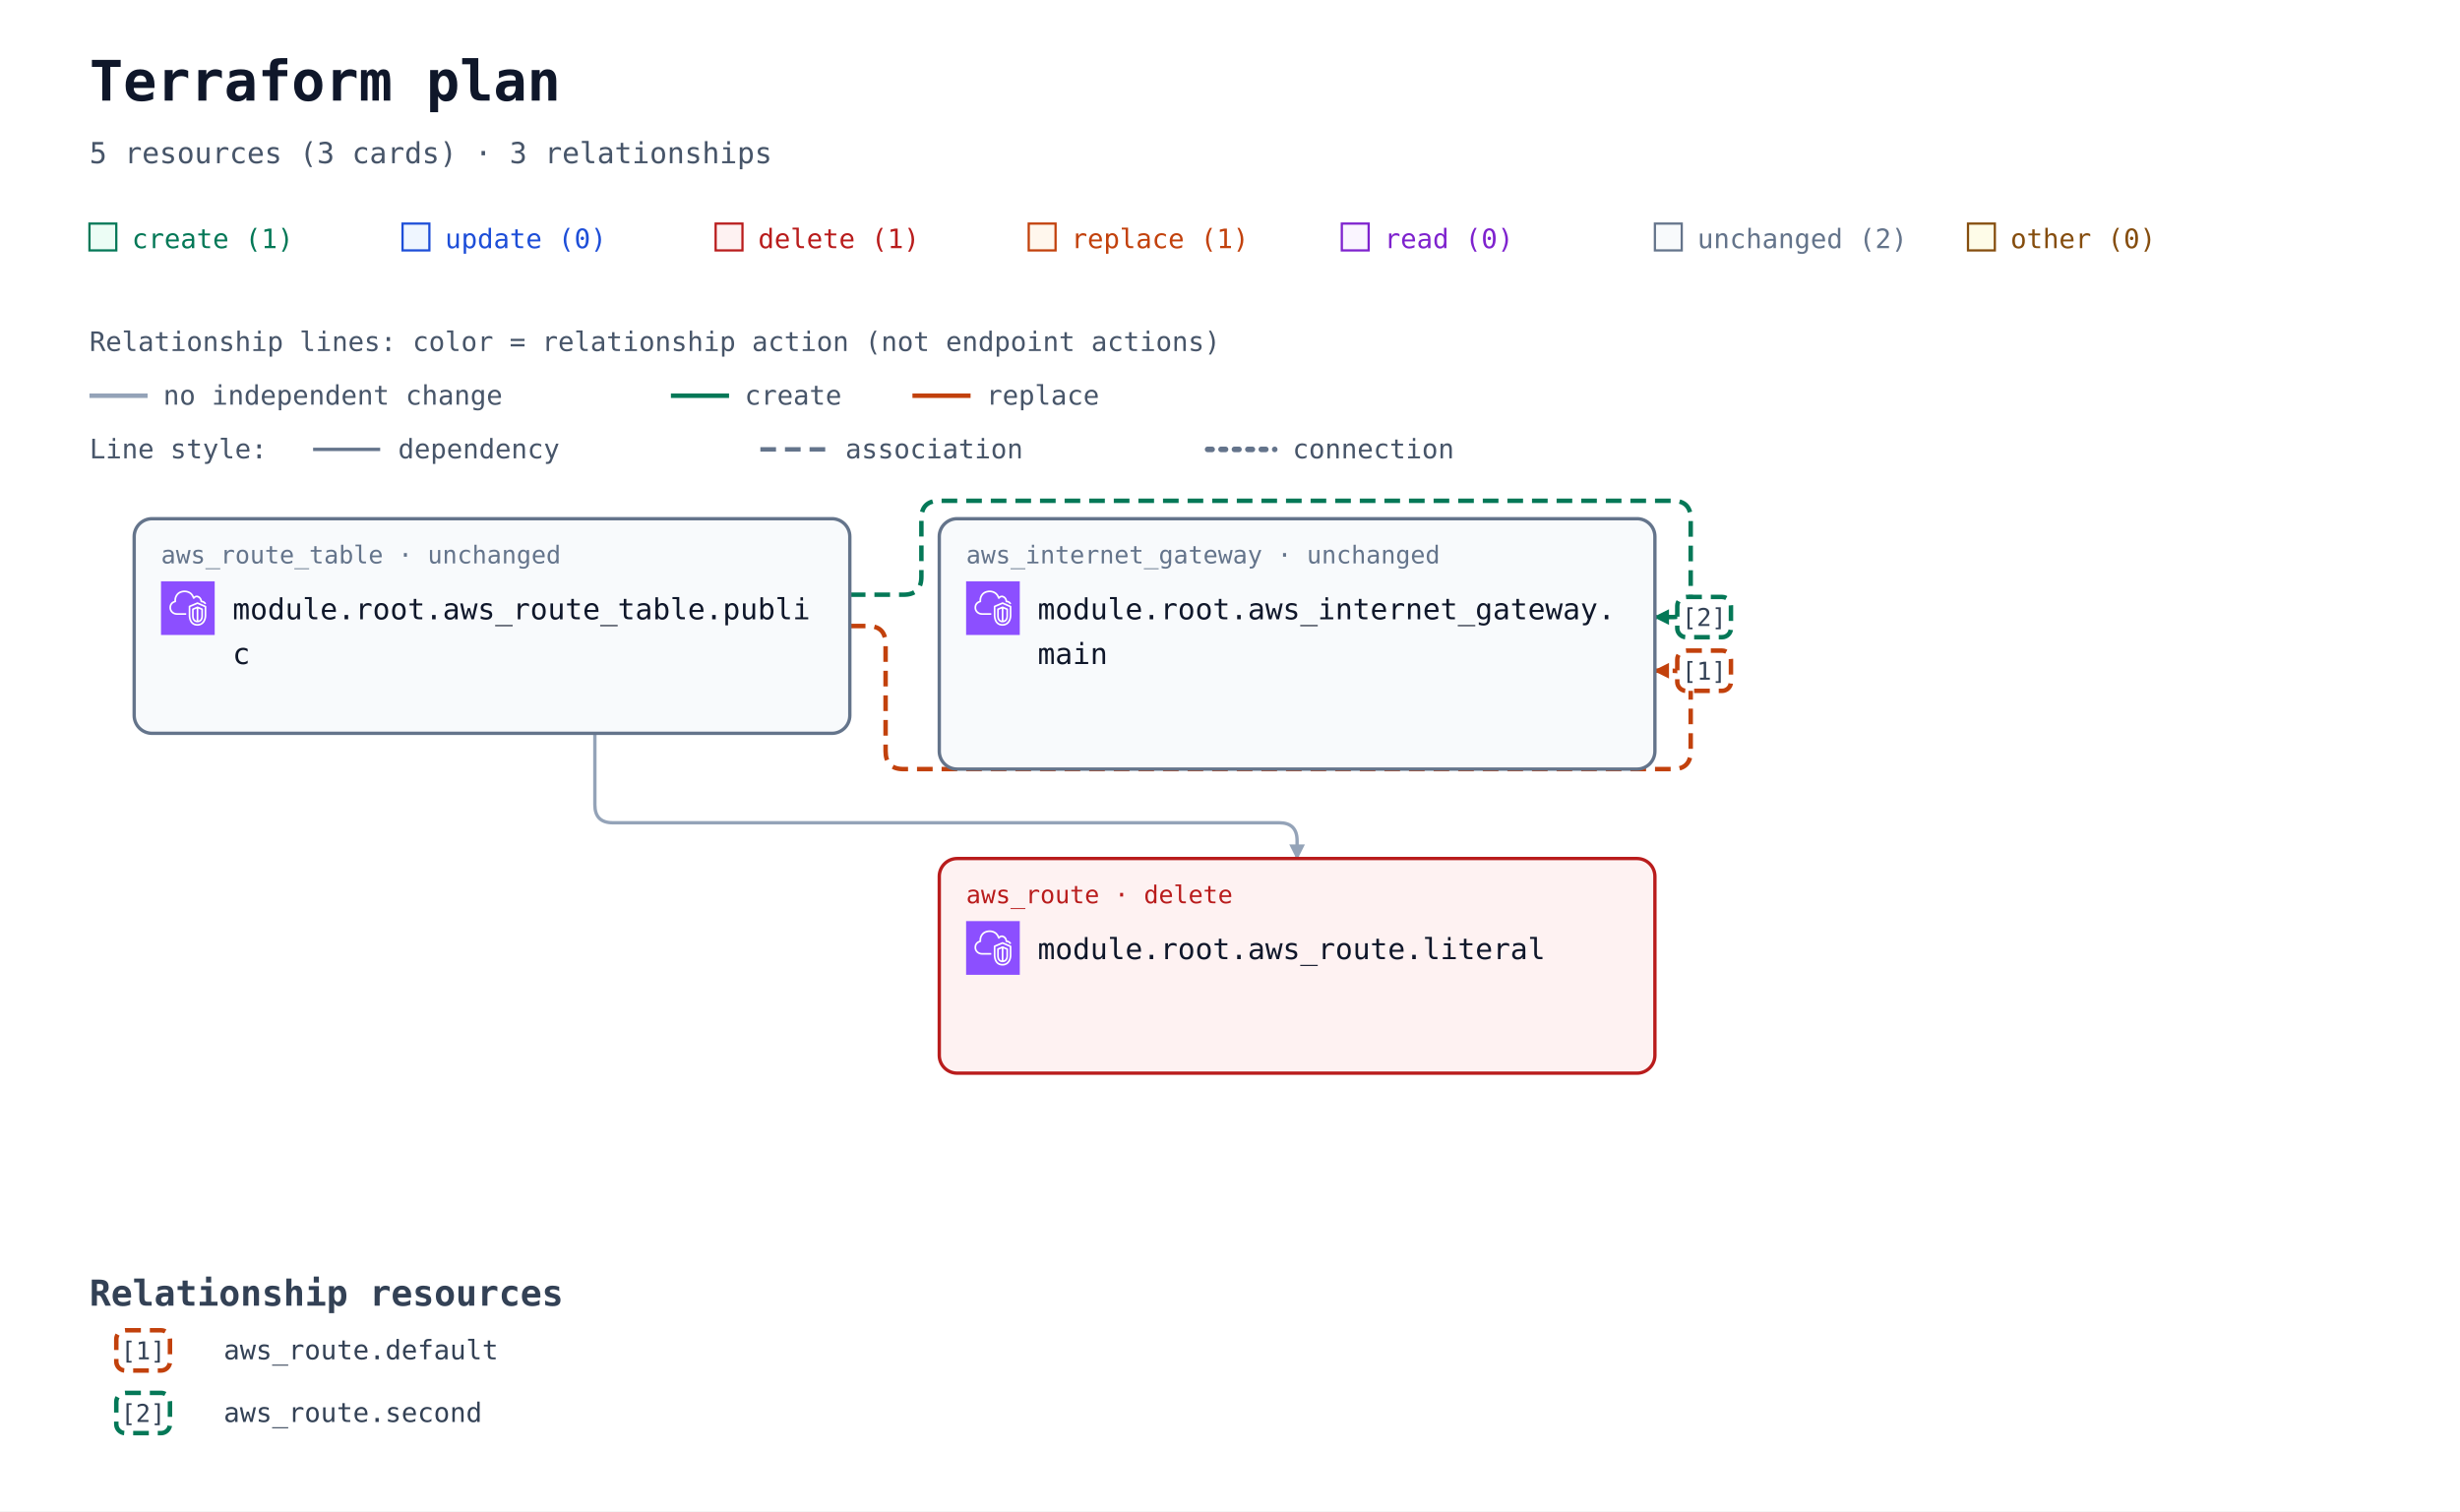
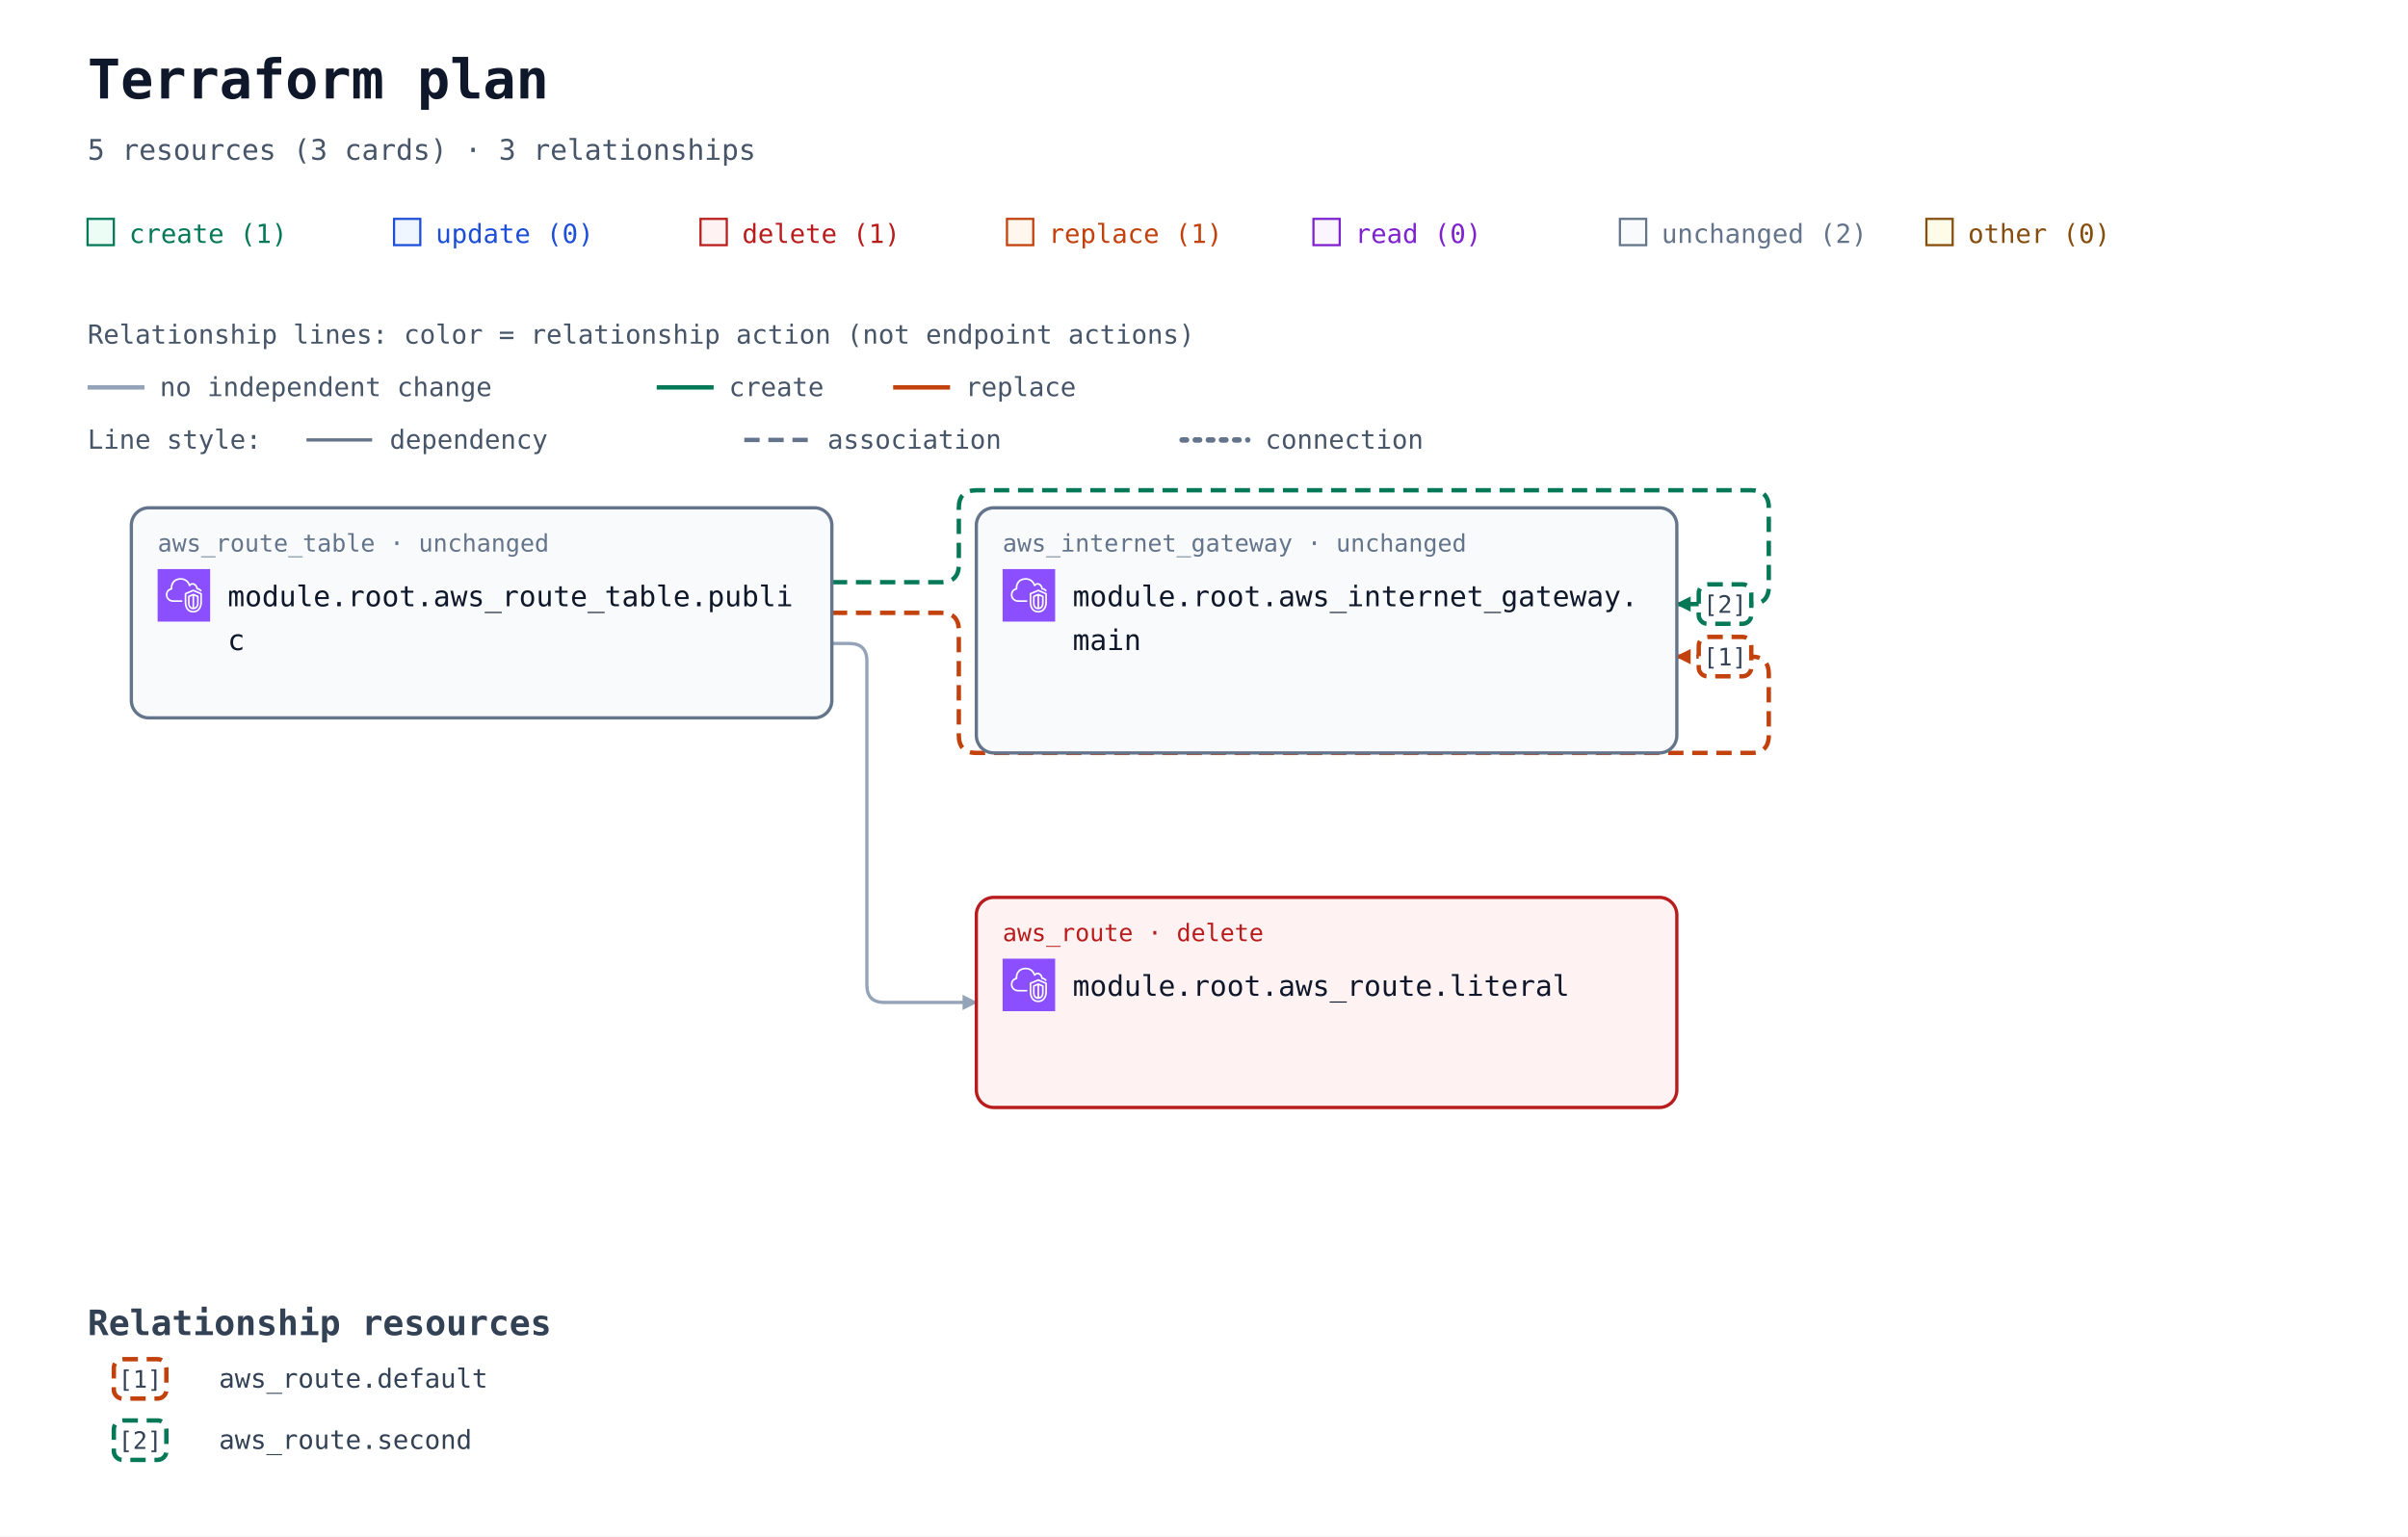
- <svg xmlns="http://www.w3.org/2000/svg" width="1100" height="676" viewBox="0 0 1100 676" role="img" aria-labelledby="title description">
+ <svg xmlns="http://www.w3.org/2000/svg" width="1100" height="702" viewBox="0 0 1100 702" role="img" aria-labelledby="title description">
  <defs>
    <marker id="arrow" viewBox="0 0 10 10" refX="9" refY="5" markerWidth="7" markerHeight="7" markerUnits="userSpaceOnUse" orient="auto-start-reverse">
      <path d="M 0 0 L 10 5 L 0 10 z" fill="#94a3b8" />
    </marker>
    <marker id="arrow-create" viewBox="0 0 10 10" refX="9" refY="5" markerWidth="7" markerHeight="7" markerUnits="userSpaceOnUse" orient="auto-start-reverse">
      <path d="M 0 0 L 10 5 L 0 10 z" fill="#047857" />
    </marker>
    <marker id="arrow-replace" viewBox="0 0 10 10" refX="9" refY="5" markerWidth="7" markerHeight="7" markerUnits="userSpaceOnUse" orient="auto-start-reverse">
      <path d="M 0 0 L 10 5 L 0 10 z" fill="#c2410c" />
    </marker>
    <symbol id="planorama-icon-aws-vpc" viewBox="0 0 64 64">
      <g>
        <g id="planorama-icon-aws-vpc-local-49636f6e2d4172636869746563747572652f34382f417263685f416d617a6f6e2d5669727475616c2d507269766174652d436c6f75645f3438" stroke="none" stroke-width="1" fill="none" fill-rule="evenodd">
          <g id="planorama-icon-aws-vpc-local-49636f6e2d4172636869746563747572652d42472f34382f4e6574776f726b696e672d436f6e74656e742d44656c6976657279" fill="#8C4FFF">
            <rect id="planorama-icon-aws-vpc-local-52656374616e676c65" x="0" y="0" width="64" height="64" />
          </g>
          <path d="M48,33.977 L44.499,32.508 L44.499,46.878 C47.906,46.147 47.998,42.181 48,41.995 L48,33.977 Z M42.499,46.923 L42.499,32.508 L39,33.977 L39,42.004 C39.008,42.466 39.183,46.339 42.499,46.923 L42.499,46.923 Z M43.112,30.082 C43.358,29.977 43.638,29.978 43.886,30.081 L49.387,32.39 C49.759,32.546 50,32.909 50,33.312 L50,42.004 C49.978,44.431 48.562,49.004 43.37,49.004 C38.393,49.004 37.026,44.432 37,42.015 L37,33.312 C37,32.909 37.241,32.546 37.613,32.39 L43.112,30.082 Z M52,30.792 L43.492,27.092 L35,30.668 L35,41.025 C34.999,41.09 34.963,46.009 37.807,48.894 C39.187,50.294 41.059,51.004 43.37,51.004 C51.808,51.004 51.996,41.425 52,41.018 L52,30.792 Z M54,30.136 L54,41.025 C53.973,45.173 51.716,53.004 43.37,53.004 C40.498,53.004 38.145,52.09 36.373,50.288 C32.941,46.797 32.996,41.243 33,41.008 L33,30.004 C33,29.602 33.241,29.238 33.612,29.082 L43.111,25.082 C43.363,24.976 43.647,24.978 43.897,25.087 L53.398,29.219 C53.764,29.378 54,29.738 54,30.136 L54,30.136 Z M19,38.004 L30,38.004 L30,40.004 L19,40.004 C14.216,40.004 10.271,36.483 10.02,31.988 C10.002,31.813 10,31.599 10,31.385 C10,26.086 13.654,24.038 15.919,23.278 C15.902,23.063 15.891,22.843 15.891,22.626 C15.891,18.039 18.658,13.701 22.621,12.079 C27.58,10.049 33.235,10.937 36.695,14.285 C37.718,15.282 38.604,16.596 39.343,18.206 C40.299,17.422 41.392,17.004 42.523,17.004 C45.234,17.004 48.281,19.296 48.9,23.062 C51.069,23.344 52.936,24.639 53.896,26.582 L52.104,27.469 C51.34,25.925 49.806,25.004 48,25.004 C47.471,25.004 47.033,24.591 47.002,24.063 C46.807,20.762 44.275,19.004 42.523,19.004 C41.55,19.004 40.582,19.574 39.797,20.608 C39.575,20.899 39.215,21.048 38.852,20.993 C38.49,20.938 38.187,20.691 38.062,20.348 C37.327,18.346 36.398,16.789 35.302,15.72 C32.406,12.917 27.615,12.196 23.379,13.93 C19.775,15.405 17.891,19.421 17.891,22.626 C17.891,23.026 17.947,23.503 17.993,23.886 C18.053,24.386 17.73,24.853 17.24,24.975 C15.283,25.459 12,26.937 12,31.385 C12,31.535 11.998,31.685 12.013,31.836 C12.209,35.312 15.276,38.004 19,38.004 L19,38.004 Z" id="planorama-icon-aws-vpc-local-416d617a6f6e2d5669727475616c2d507269766174652d436c6f75645f49636f6e5f34385f5371756964" fill="#FFFFFF" />
        </g>
      </g>
    </symbol>
  </defs>
  <rect width="100%" height="100%" fill="#ffffff" />
  <g font-family="ui-monospace, SFMono-Regular, Consolas, monospace">
    <text x="40" y="45" font-size="25" font-weight="700" fill="#0f172a">Terraform plan</text>
    <text x="40" y="73" font-size="13" fill="#475569">5 resources (3 cards) · 3 relationships</text>
    <rect x="40" y="100" width="12" height="12" fill="#ecfdf5" stroke="#047857" />
    <text x="59" y="111" font-size="12" fill="#047857">create (1)</text>
    <rect x="180" y="100" width="12" height="12" fill="#eff6ff" stroke="#1d4ed8" />
    <text x="199" y="111" font-size="12" fill="#1d4ed8">update (0)</text>
    <rect x="320" y="100" width="12" height="12" fill="#fef2f2" stroke="#b91c1c" />
    <text x="339" y="111" font-size="12" fill="#b91c1c">delete (1)</text>
    <rect x="460" y="100" width="12" height="12" fill="#fff7ed" stroke="#c2410c" />
    <text x="479" y="111" font-size="12" fill="#c2410c">replace (1)</text>
    <rect x="600" y="100" width="12" height="12" fill="#faf5ff" stroke="#7e22ce" />
    <text x="619" y="111" font-size="12" fill="#7e22ce">read (0)</text>
    <rect x="740" y="100" width="12" height="12" fill="#f8fafc" stroke="#64748b" />
    <text x="759" y="111" font-size="12" fill="#64748b">unchanged (2)</text>
    <rect x="880" y="100" width="12" height="12" fill="#fefce8" stroke="#854d0e" />
    <text x="899" y="111" font-size="12" fill="#854d0e">other (0)</text>
    <g id="relationship-legend" font-size="12" fill="#475569">
      <text x="40" y="157">Relationship lines: color = relationship action (not endpoint actions)</text>
      <path d="M 40 177 H 66" stroke="#94a3b8" stroke-width="2" />
      <text x="73" y="181">no independent change</text>
      <path d="M 300 177 H 326" stroke="#047857" stroke-width="2" />
      <text x="333" y="181">create</text>
      <path d="M 408 177 H 434" stroke="#c2410c" stroke-width="2" />
      <text x="441" y="181">replace</text>
      <text x="40" y="205">Line style:</text>
      <path d="M 140 201 H 170" stroke="#64748b" stroke-width="1.5" />
      <text x="178" y="205">dependency</text>
      <path d="M 340 201 H 370" stroke="#64748b" stroke-width="2" stroke-dasharray="7 4" />
      <text x="378" y="205">association</text>
      <path d="M 540 201 H 570" stroke="#64748b" stroke-width="2.5" stroke-dasharray="2 4" stroke-linecap="round" />
      <text x="578" y="205">connection</text>
    </g>
    <g transform="translate(0 72)">
-       <path d="M 380 208 L 388 208 Q 396 208 396 216 L 396 264 Q 396 272 404 272 L 748 272 Q 756 272 756 264 L 756 236 Q 756 228 748 228 L 740 228 " data-edge-kind="association" data-action-reason="replace_because_cannot_update" data-replace-paths="[[&quot;gateway_id&quot;]]" data-source="resource-6177735f726f7574655f7461626c652e7075626c6963-current" data-target="resource-6177735f696e7465726e65745f676174657761792e6d61696e-current" fill="none" stroke="#c2410c" stroke-width="2" stroke-dasharray="7 4" stroke-linejoin="round" marker-end="url(#arrow-replace)" />
-       <path d="M 380 194 L 404 194 Q 412 194 412 186 L 412 160 Q 412 152 420 152 L 748 152 Q 756 152 756 160 L 756 196 Q 756 204 748 204 L 740 204 " data-edge-kind="association" data-source="resource-6177735f726f7574655f7461626c652e7075626c6963-current" data-target="resource-6177735f696e7465726e65745f676174657761792e6d61696e-current" fill="none" stroke="#047857" stroke-width="2" stroke-dasharray="7 4" stroke-linejoin="round" marker-end="url(#arrow-create)" />
-       <path d="M 266 256 L 266 288 Q 266 296 274 296 L 572 296 Q 580 296 580 304 L 580 312 " data-edge-kind="dependency" data-source="resource-6177735f726f7574655f7461626c652e7075626c6963-current" data-target="resource-6177735f726f7574652e6c69746572616c-current" fill="none" stroke="#94a3b8" stroke-width="1.5" stroke-linejoin="round" marker-end="url(#arrow)" />
+       <path d="M 380 208 L 430 208 Q 438 208 438 216 L 438 264 Q 438 272 446 272 L 800 272 Q 808 272 808 264 L 808 236 Q 808 228 800 228 L 766 228 " data-edge-kind="association" data-action-reason="replace_because_cannot_update" data-replace-paths="[[&quot;gateway_id&quot;]]" data-source="resource-6177735f726f7574655f7461626c652e7075626c6963-current" data-target="resource-6177735f696e7465726e65745f676174657761792e6d61696e-current" fill="none" stroke="#c2410c" stroke-width="2" stroke-dasharray="7 4" stroke-linejoin="round" marker-end="url(#arrow-replace)" />
+       <path d="M 380 194 L 430 194 Q 438 194 438 186 L 438 160 Q 438 152 446 152 L 800 152 Q 808 152 808 160 L 808 196 Q 808 204 800 204 L 766 204 " data-edge-kind="association" data-source="resource-6177735f726f7574655f7461626c652e7075626c6963-current" data-target="resource-6177735f696e7465726e65745f676174657761792e6d61696e-current" fill="none" stroke="#047857" stroke-width="2" stroke-dasharray="7 4" stroke-linejoin="round" marker-end="url(#arrow-create)" />
+       <path d="M 380 222 L 388 222 Q 396 222 396 230 L 396 378 Q 396 386 404 386 L 446 386 " data-edge-kind="dependency" data-source="resource-6177735f726f7574655f7461626c652e7075626c6963-current" data-target="resource-6177735f726f7574652e6c69746572616c-current" fill="none" stroke="#94a3b8" stroke-width="1.5" stroke-linejoin="round" marker-end="url(#arrow)" />
      <g id="resource-6177735f696e7465726e65745f676174657761792e6d61696e-current" data-architecture-id="terraform:6177735f696e7465726e65745f676174657761792e6d61696e-current" data-qualified-address="module.root.aws_internet_gateway.main" data-terraform-address="aws_internet_gateway.main">
-         <rect x="420" y="160" width="320" height="112" rx="8" fill="#f8fafc" stroke="#64748b" stroke-width="1.5" data-mode="managed" />
-         <text x="432" y="180" font-size="11" fill="#64748b">aws_internet_gateway · unchanged</text>
-         <use href="#planorama-icon-aws-vpc" x="432" y="188" width="24" height="24" aria-hidden="true" />
-         <text x="464" y="205" font-size="13" fill="#0f172a">module.root.aws_internet_gateway.</text>
-         <text x="464" y="225" font-size="13" fill="#0f172a">main</text>
+         <rect x="446" y="160" width="320" height="112" rx="8" fill="#f8fafc" stroke="#64748b" stroke-width="1.5" data-mode="managed" />
+         <text x="458" y="180" font-size="11" fill="#64748b">aws_internet_gateway · unchanged</text>
+         <use href="#planorama-icon-aws-vpc" x="458" y="188" width="24" height="24" aria-hidden="true" />
+         <text x="490" y="205" font-size="13" fill="#0f172a">module.root.aws_internet_gateway.</text>
+         <text x="490" y="225" font-size="13" fill="#0f172a">main</text>
      </g>
      <g id="resource-6177735f726f7574652e6c69746572616c-current" data-architecture-id="terraform:6177735f726f7574652e6c69746572616c-current" data-qualified-address="module.root.aws_route.literal" data-terraform-address="aws_route.literal">
-         <rect x="420" y="312" width="320" height="96" rx="8" fill="#fef2f2" stroke="#b91c1c" stroke-width="1.5" data-mode="managed" />
-         <text x="432" y="332" font-size="11" fill="#b91c1c">aws_route · delete</text>
-         <use href="#planorama-icon-aws-vpc" x="432" y="340" width="24" height="24" aria-hidden="true" />
-         <text x="464" y="357" font-size="13" fill="#0f172a">module.root.aws_route.literal</text>
+         <rect x="446" y="338" width="320" height="96" rx="8" fill="#fef2f2" stroke="#b91c1c" stroke-width="1.5" data-mode="managed" />
+         <text x="458" y="358" font-size="11" fill="#b91c1c">aws_route · delete</text>
+         <use href="#planorama-icon-aws-vpc" x="458" y="366" width="24" height="24" aria-hidden="true" />
+         <text x="490" y="383" font-size="13" fill="#0f172a">module.root.aws_route.literal</text>
      </g>
      <g id="resource-6177735f726f7574655f7461626c652e7075626c6963-current" data-architecture-id="terraform:6177735f726f7574655f7461626c652e7075626c6963-current" data-qualified-address="module.root.aws_route_table.public" data-terraform-address="aws_route_table.public">
        <rect x="60" y="160" width="320" height="96" rx="8" fill="#f8fafc" stroke="#64748b" stroke-width="1.5" data-mode="managed" />
        <text x="72" y="180" font-size="11" fill="#64748b">aws_route_table · unchanged</text>
        <use href="#planorama-icon-aws-vpc" x="72" y="188" width="24" height="24" aria-hidden="true" />
        <text x="104" y="205" font-size="13" fill="#0f172a">module.root.aws_route_table.publi</text>
        <text x="104" y="225" font-size="13" fill="#0f172a">c</text>
      </g>
      <g data-relationship-marker="1">
-         <rect x="750" y="219" width="24" height="18" rx="4" fill="#ffffff" stroke="#c2410c" stroke-width="2" stroke-dasharray="7 4" />
-         <text x="762" y="232" text-anchor="middle" font-size="11" fill="#334155">[1]</text>
+         <rect x="776" y="219" width="24" height="18" rx="4" fill="#ffffff" stroke="#c2410c" stroke-width="2" stroke-dasharray="7 4" />
+         <text x="788" y="232" text-anchor="middle" font-size="11" fill="#334155">[1]</text>
      </g>
      <g data-relationship-marker="2">
-         <rect x="750" y="195" width="24" height="18" rx="4" fill="#ffffff" stroke="#047857" stroke-width="2" stroke-dasharray="7 4" />
-         <text x="762" y="208" text-anchor="middle" font-size="11" fill="#334155">[2]</text>
+         <rect x="776" y="195" width="24" height="18" rx="4" fill="#ffffff" stroke="#047857" stroke-width="2" stroke-dasharray="7 4" />
+         <text x="788" y="208" text-anchor="middle" font-size="11" fill="#334155">[2]</text>
      </g>
      <g data-relationship-index="true">
-         <text x="40" y="512" font-size="16" font-weight="700" fill="#334155">Relationship resources</text>
+         <text x="40" y="538" font-size="16" font-weight="700" fill="#334155">Relationship resources</text>
        <g data-relationship-entry="1">
-           <rect x="52" y="523" width="24" height="18" rx="4" fill="#ffffff" stroke="#c2410c" stroke-width="2" stroke-dasharray="7 4" />
-           <text x="64" y="536" text-anchor="middle" font-size="11" fill="#334155">[1]</text>
+           <rect x="52" y="549" width="24" height="18" rx="4" fill="#ffffff" stroke="#c2410c" stroke-width="2" stroke-dasharray="7 4" />
+           <text x="64" y="562" text-anchor="middle" font-size="11" fill="#334155">[1]</text>
          <text data-source-address="aws_route.default" font-size="12" fill="#334155">
-             <tspan x="100" y="536" xml:space="preserve">aws_route.default</tspan>
+             <tspan x="100" y="562" xml:space="preserve">aws_route.default</tspan>
          </text>
        </g>
        <g data-relationship-entry="2">
-           <rect x="52" y="551" width="24" height="18" rx="4" fill="#ffffff" stroke="#047857" stroke-width="2" stroke-dasharray="7 4" />
-           <text x="64" y="564" text-anchor="middle" font-size="11" fill="#334155">[2]</text>
+           <rect x="52" y="577" width="24" height="18" rx="4" fill="#ffffff" stroke="#047857" stroke-width="2" stroke-dasharray="7 4" />
+           <text x="64" y="590" text-anchor="middle" font-size="11" fill="#334155">[2]</text>
          <text data-source-address="aws_route.second" font-size="12" fill="#334155">
-             <tspan x="100" y="564" xml:space="preserve">aws_route.second</tspan>
+             <tspan x="100" y="590" xml:space="preserve">aws_route.second</tspan>
          </text>
        </g>
      </g>
    </g>
  </g>
</svg>
